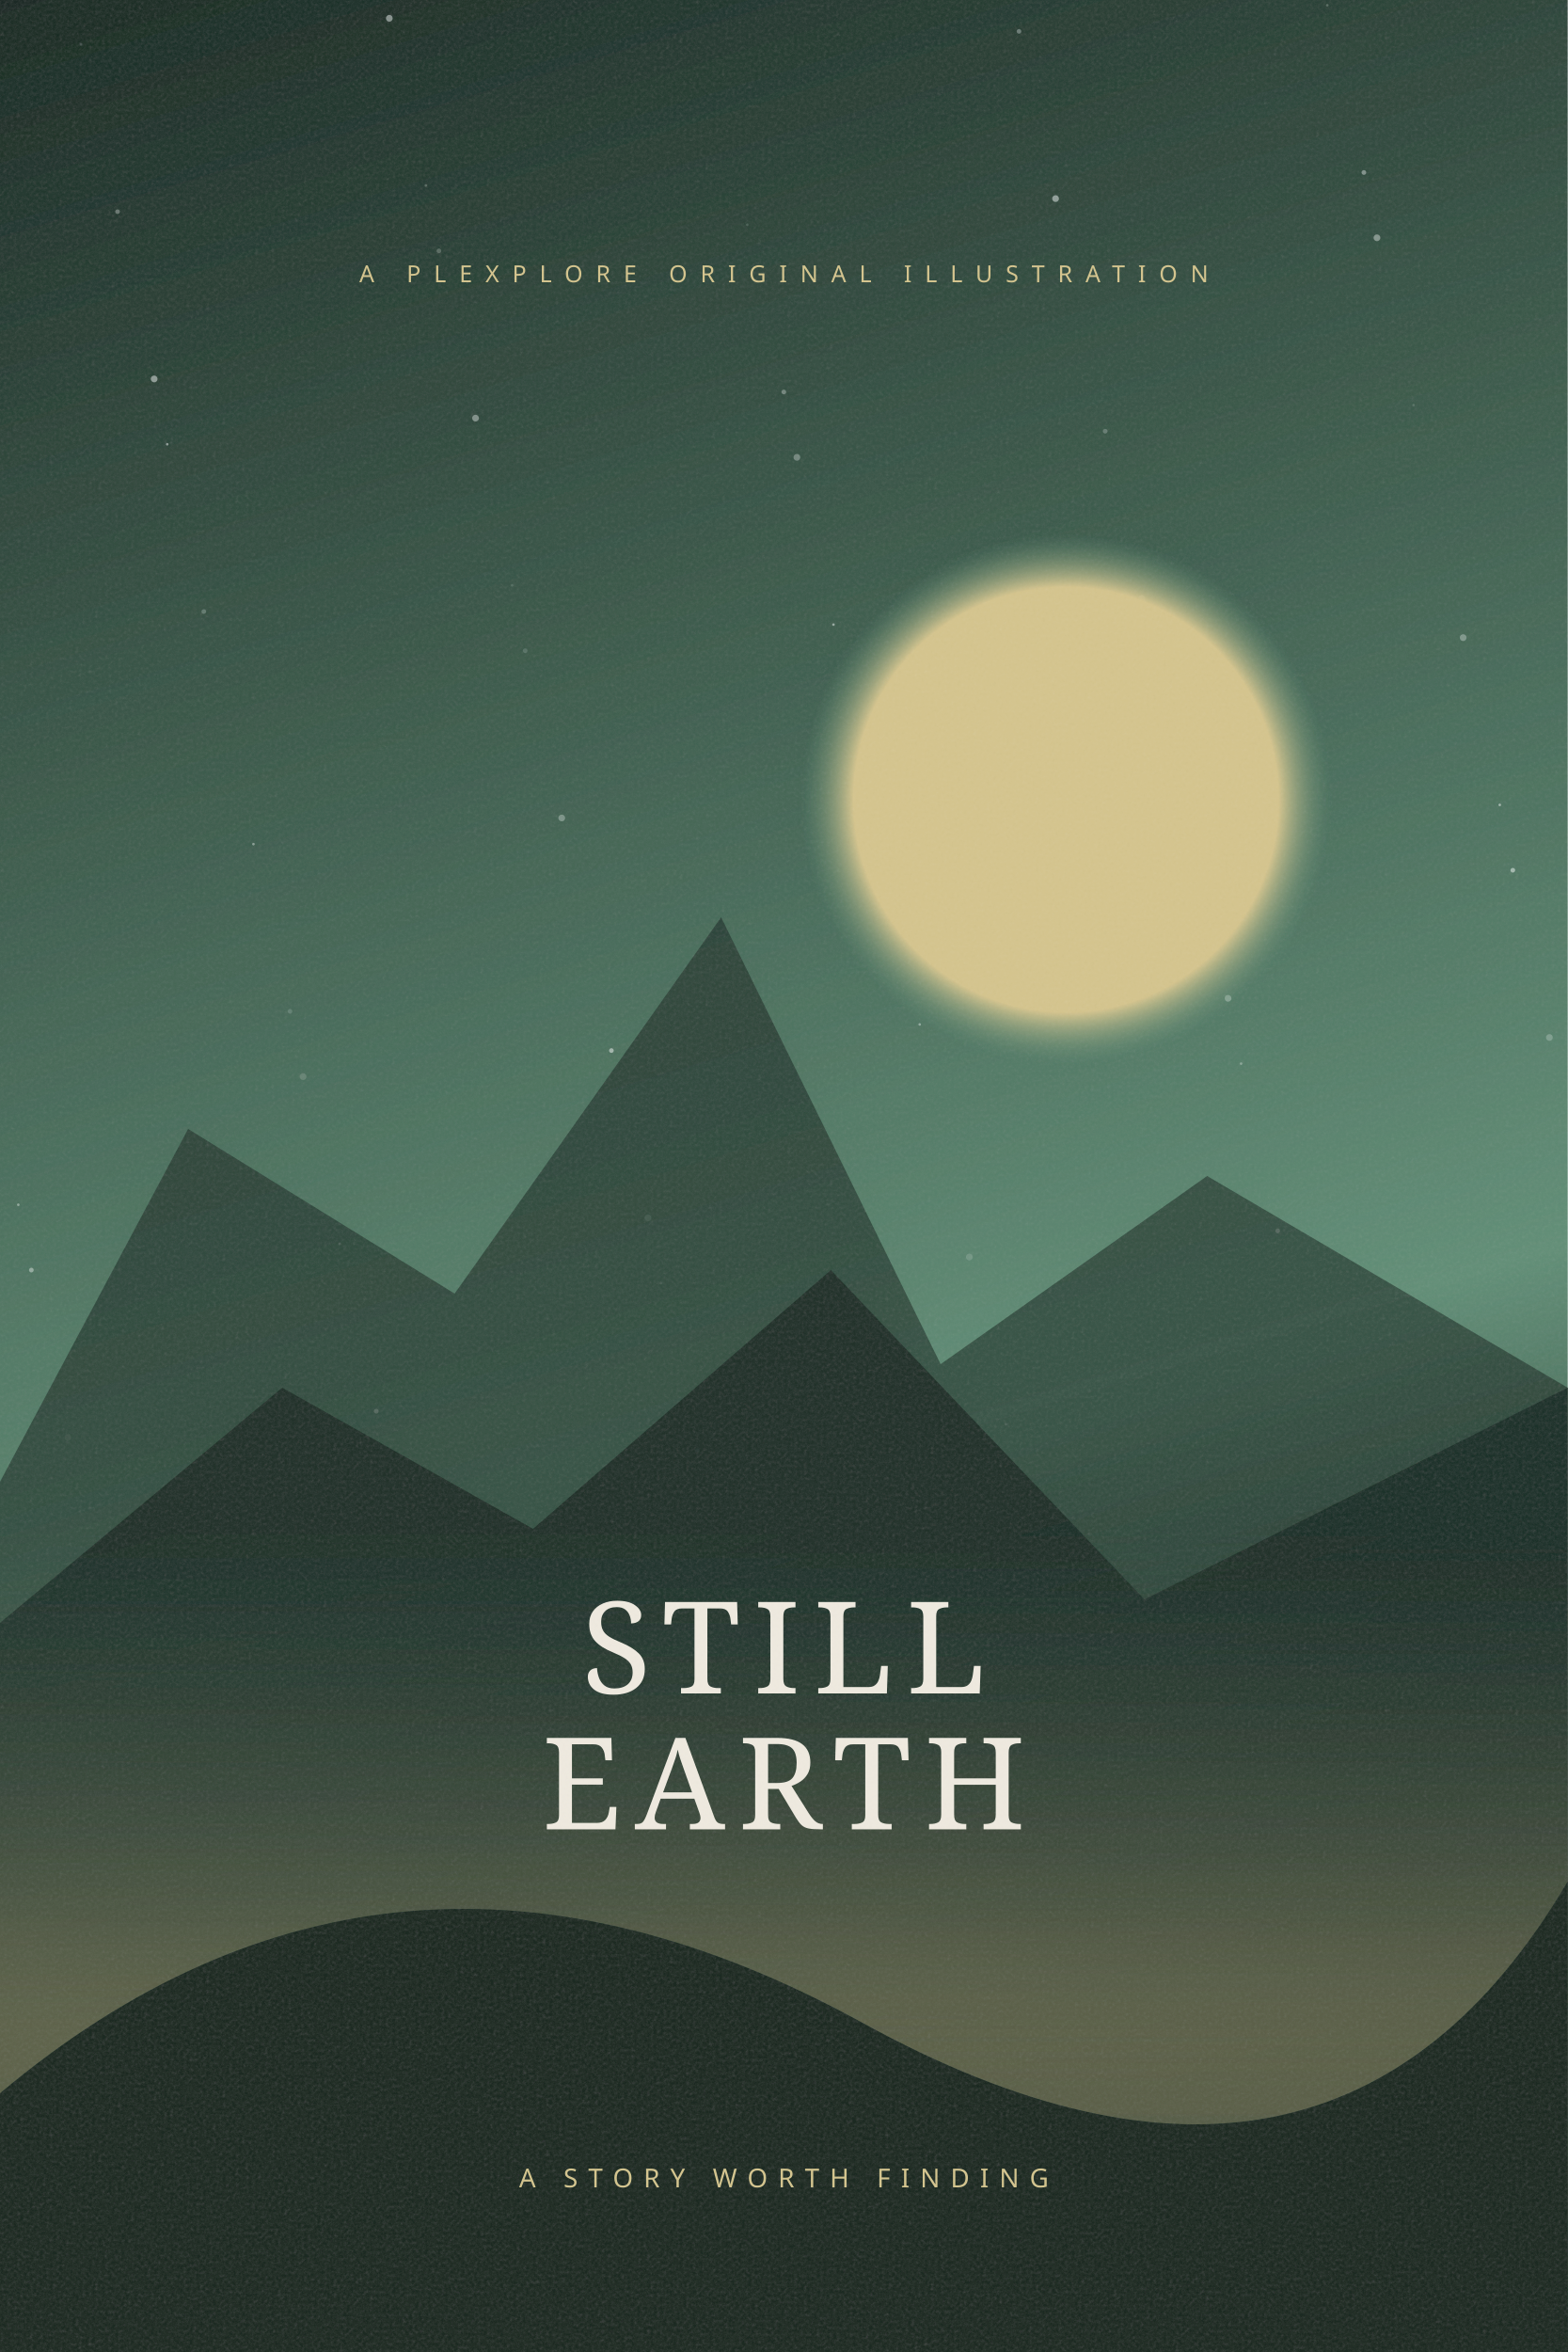
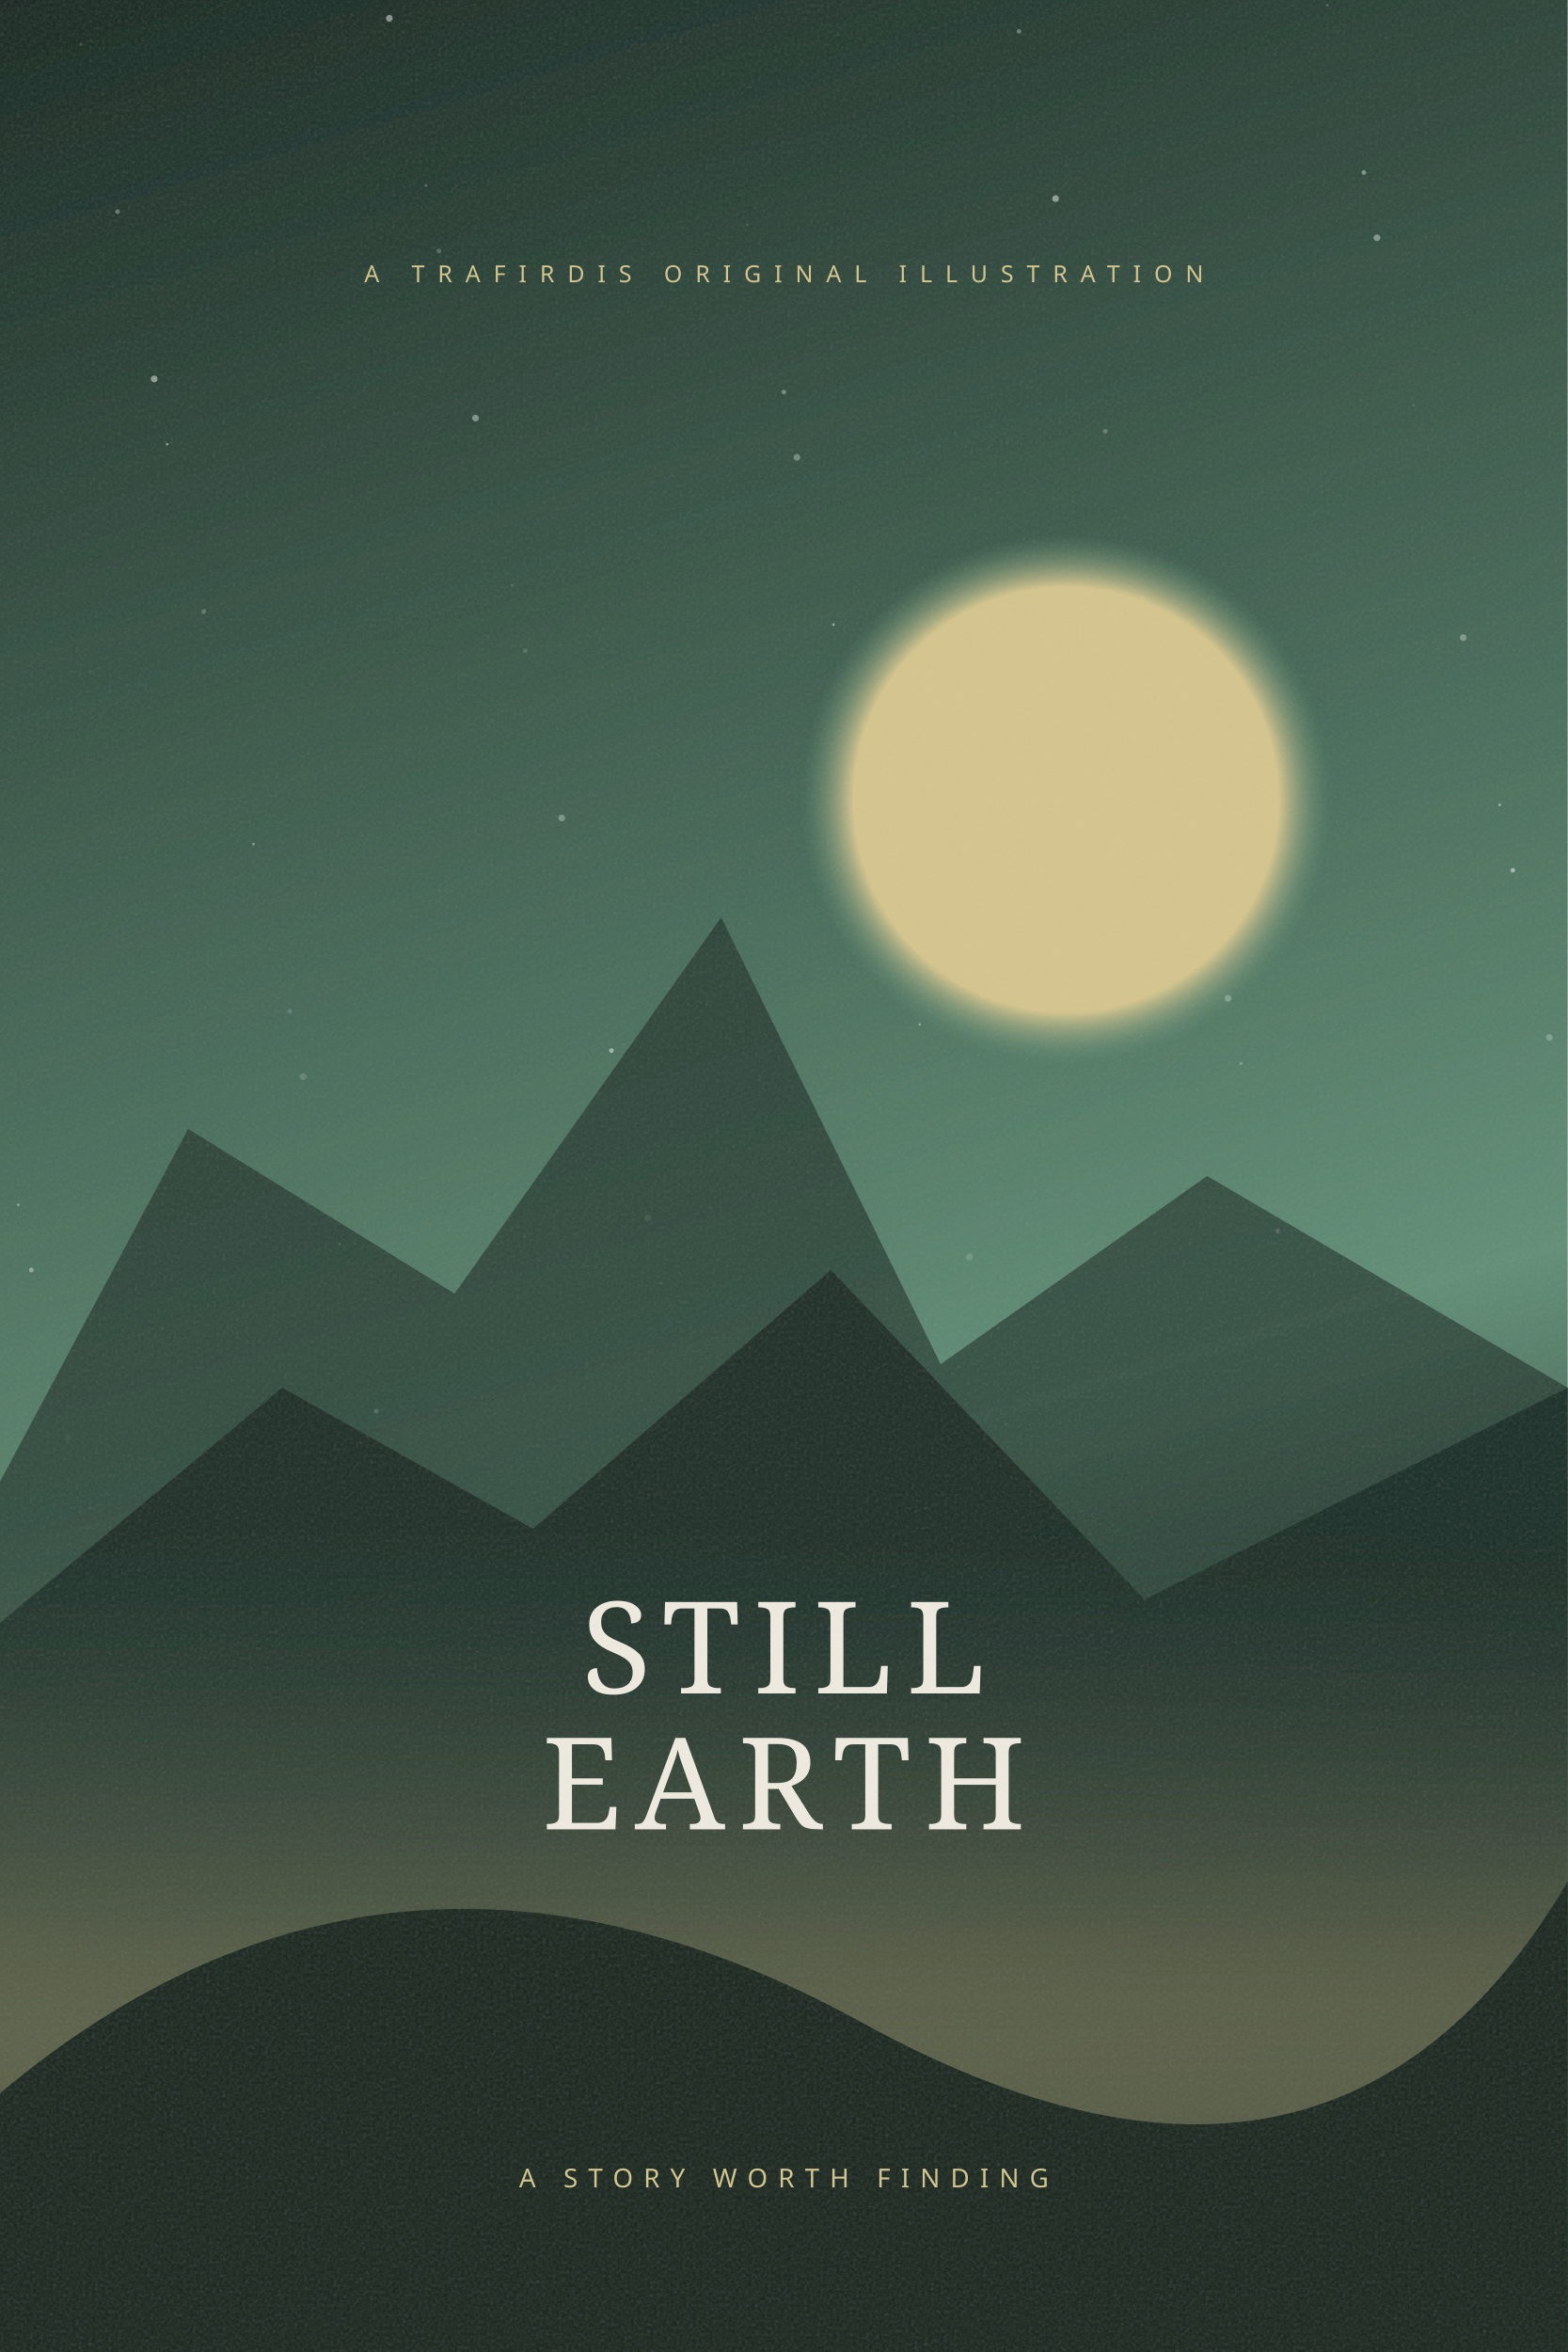
<svg xmlns="http://www.w3.org/2000/svg" width="600" height="900" viewBox="0 0 600 900">
  <defs>
    <linearGradient id="sky" x2=".2" y2="1">
      <stop stop-color="#1a2b24" />
      <stop offset=".7" stop-color="#638f78" />
      <stop offset="1" stop-color="#1a2b24" />
    </linearGradient>
    <radialGradient id="sun">
      <stop stop-color="#d4c48e" />
      <stop offset=".8" stop-color="#d4c48e" />
      <stop offset="1" stop-color="#638f78" stop-opacity="0" />
    </radialGradient>
    <linearGradient id="fog" x2="0" y2="1">
      <stop stop-color="#638f78" stop-opacity="0" />
      <stop offset=".5" stop-color="#d4c48e" stop-opacity=".3" />
      <stop offset="1" stop-color="#1a2b24" />
    </linearGradient>
    <filter id="grain">
      <feTurbulence type="fractalNoise" baseFrequency=".8" numOctaves="3" stitchTiles="stitch" />
      <feColorMatrix type="saturate" values="0" />
      <feComponentTransfer>
        <feFuncA type="linear" slope=".07" />
      </feComponentTransfer>
      <feBlend in="SourceGraphic" mode="soft-light" />
    </filter>
  </defs>
  <g filter="url(#grain)">
    <path fill="url(#sky)" d="M0 0h600v900H0z" />
    <circle cx="31" cy="17" r="0.5" fill="#fff" opacity="0.15" />
    <circle cx="168" cy="96" r="0.9" fill="#fff" opacity="0.23" />
    <circle cx="305" cy="175" r="1.3" fill="#fff" opacity="0.31" />
    <circle cx="442" cy="254" r="0.5" fill="#fff" opacity="0.39" />
    <circle cx="579" cy="333" r="0.9" fill="#fff" opacity="0.47" />
    <circle cx="116" cy="412" r="1.3" fill="#fff" opacity="0.15" />
    <circle cx="253" cy="491" r="0.5" fill="#fff" opacity="0.23" />
    <circle cx="390" cy="12" r="0.9" fill="#fff" opacity="0.31" />
    <circle cx="527" cy="91" r="1.3" fill="#fff" opacity="0.39" />
    <circle cx="64" cy="170" r="0.5" fill="#fff" opacity="0.47" />
    <circle cx="201" cy="249" r="0.9" fill="#fff" opacity="0.15" />
    <circle cx="338" cy="328" r="1.3" fill="#fff" opacity="0.23" />
    <circle cx="475" cy="407" r="0.5" fill="#fff" opacity="0.31" />
    <circle cx="12" cy="486" r="0.9" fill="#fff" opacity="0.39" />
    <circle cx="149" cy="7" r="1.3" fill="#fff" opacity="0.47" />
    <circle cx="286" cy="86" r="0.5" fill="#fff" opacity="0.15" />
    <circle cx="423" cy="165" r="0.9" fill="#fff" opacity="0.23" />
    <circle cx="560" cy="244" r="1.3" fill="#fff" opacity="0.31" />
    <circle cx="97" cy="323" r="0.5" fill="#fff" opacity="0.39" />
    <circle cx="234" cy="402" r="0.9" fill="#fff" opacity="0.47" />
    <circle cx="371" cy="481" r="1.3" fill="#fff" opacity="0.15" />
    <circle cx="508" cy="2" r="0.5" fill="#fff" opacity="0.23" />
    <circle cx="45" cy="81" r="0.9" fill="#fff" opacity="0.31" />
    <circle cx="182" cy="160" r="1.3" fill="#fff" opacity="0.39" />
    <circle cx="319" cy="239" r="0.5" fill="#fff" opacity="0.47" />
    <circle cx="456" cy="318" r="0.9" fill="#fff" opacity="0.15" />
    <circle cx="593" cy="397" r="1.3" fill="#fff" opacity="0.23" />
    <circle cx="130" cy="476" r="0.5" fill="#fff" opacity="0.31" />
    <circle cx="267" cy="555" r="0.9" fill="#fff" opacity="0.39" />
    <circle cx="404" cy="76" r="1.3" fill="#fff" opacity="0.47" />
    <circle cx="541" cy="155" r="0.5" fill="#fff" opacity="0.15" />
    <circle cx="78" cy="234" r="0.9" fill="#fff" opacity="0.23" />
    <circle cx="215" cy="313" r="1.3" fill="#fff" opacity="0.31" />
    <circle cx="352" cy="392" r="0.5" fill="#fff" opacity="0.39" />
    <circle cx="489" cy="471" r="0.9" fill="#fff" opacity="0.47" />
    <circle cx="26" cy="550" r="1.3" fill="#fff" opacity="0.15" />
    <circle cx="163" cy="71" r="0.5" fill="#fff" opacity="0.23" />
    <circle cx="300" cy="150" r="0.9" fill="#fff" opacity="0.31" />
    <circle cx="437" cy="229" r="1.3" fill="#fff" opacity="0.39" />
    <circle cx="574" cy="308" r="0.5" fill="#fff" opacity="0.47" />
    <circle cx="111" cy="387" r="0.9" fill="#fff" opacity="0.15" />
    <circle cx="248" cy="466" r="1.3" fill="#fff" opacity="0.23" />
    <circle cx="385" cy="545" r="0.5" fill="#fff" opacity="0.31" />
    <circle cx="522" cy="66" r="0.9" fill="#fff" opacity="0.39" />
    <circle cx="59" cy="145" r="1.3" fill="#fff" opacity="0.47" />
    <circle cx="196" cy="224" r="0.5" fill="#fff" opacity="0.15" />
    <circle cx="333" cy="303" r="0.9" fill="#fff" opacity="0.23" />
    <circle cx="470" cy="382" r="1.3" fill="#fff" opacity="0.31" />
    <circle cx="7" cy="461" r="0.5" fill="#fff" opacity="0.39" />
    <circle cx="144" cy="540" r="0.9" fill="#fff" opacity="0.47" />
    <circle cx="408" cy="306.0" r="102" fill="url(#sun)" />
    <path d="M0 567.0L72.0 432.0 174.0 495 276.0 351.0 360.0 522.0 462.0 450.0 600 531.0V900H0Z" fill="#1a2b24" opacity=".57" />
    <path d="M0 621.0L108.0 531.0 204 585.0 318.0 486 438.0 612.0 600 531.0V900H0Z" fill="#1a2b24" opacity=".8" />
    <path d="M0 585.0h600v315.0H0Z" fill="url(#fog)" />
    <path d="M0 801.0Q150.0 675.0 330.0 774.0T600 720.0V900H0Z" fill="#1a2b24" />
-     <text x="300.0" y="108.0" text-anchor="middle" fill="#d4c48e" font-size="9" letter-spacing="5" font-family="sans-serif">A PLEXPLORE ORIGINAL ILLUSTRATION</text>
+     <text x="300.0" y="108.0" text-anchor="middle" fill="#d4c48e" font-size="9" letter-spacing="5" font-family="sans-serif">A TRAFIRDIS ORIGINAL ILLUSTRATION</text>
    <text x="300.0" y="648.0" text-anchor="middle" fill="#eee9df" font-size="49" letter-spacing="5" font-family="Georgia,serif">STILL</text>
    <text x="300.0" y="700.0" text-anchor="middle" fill="#eee9df" font-size="49" letter-spacing="5" font-family="Georgia,serif">EARTH</text>
    <text x="300.0" y="837.0" text-anchor="middle" fill="#d4c48e" font-size="10" letter-spacing="4" font-family="sans-serif">A STORY WORTH FINDING</text>
  </g>
</svg>
